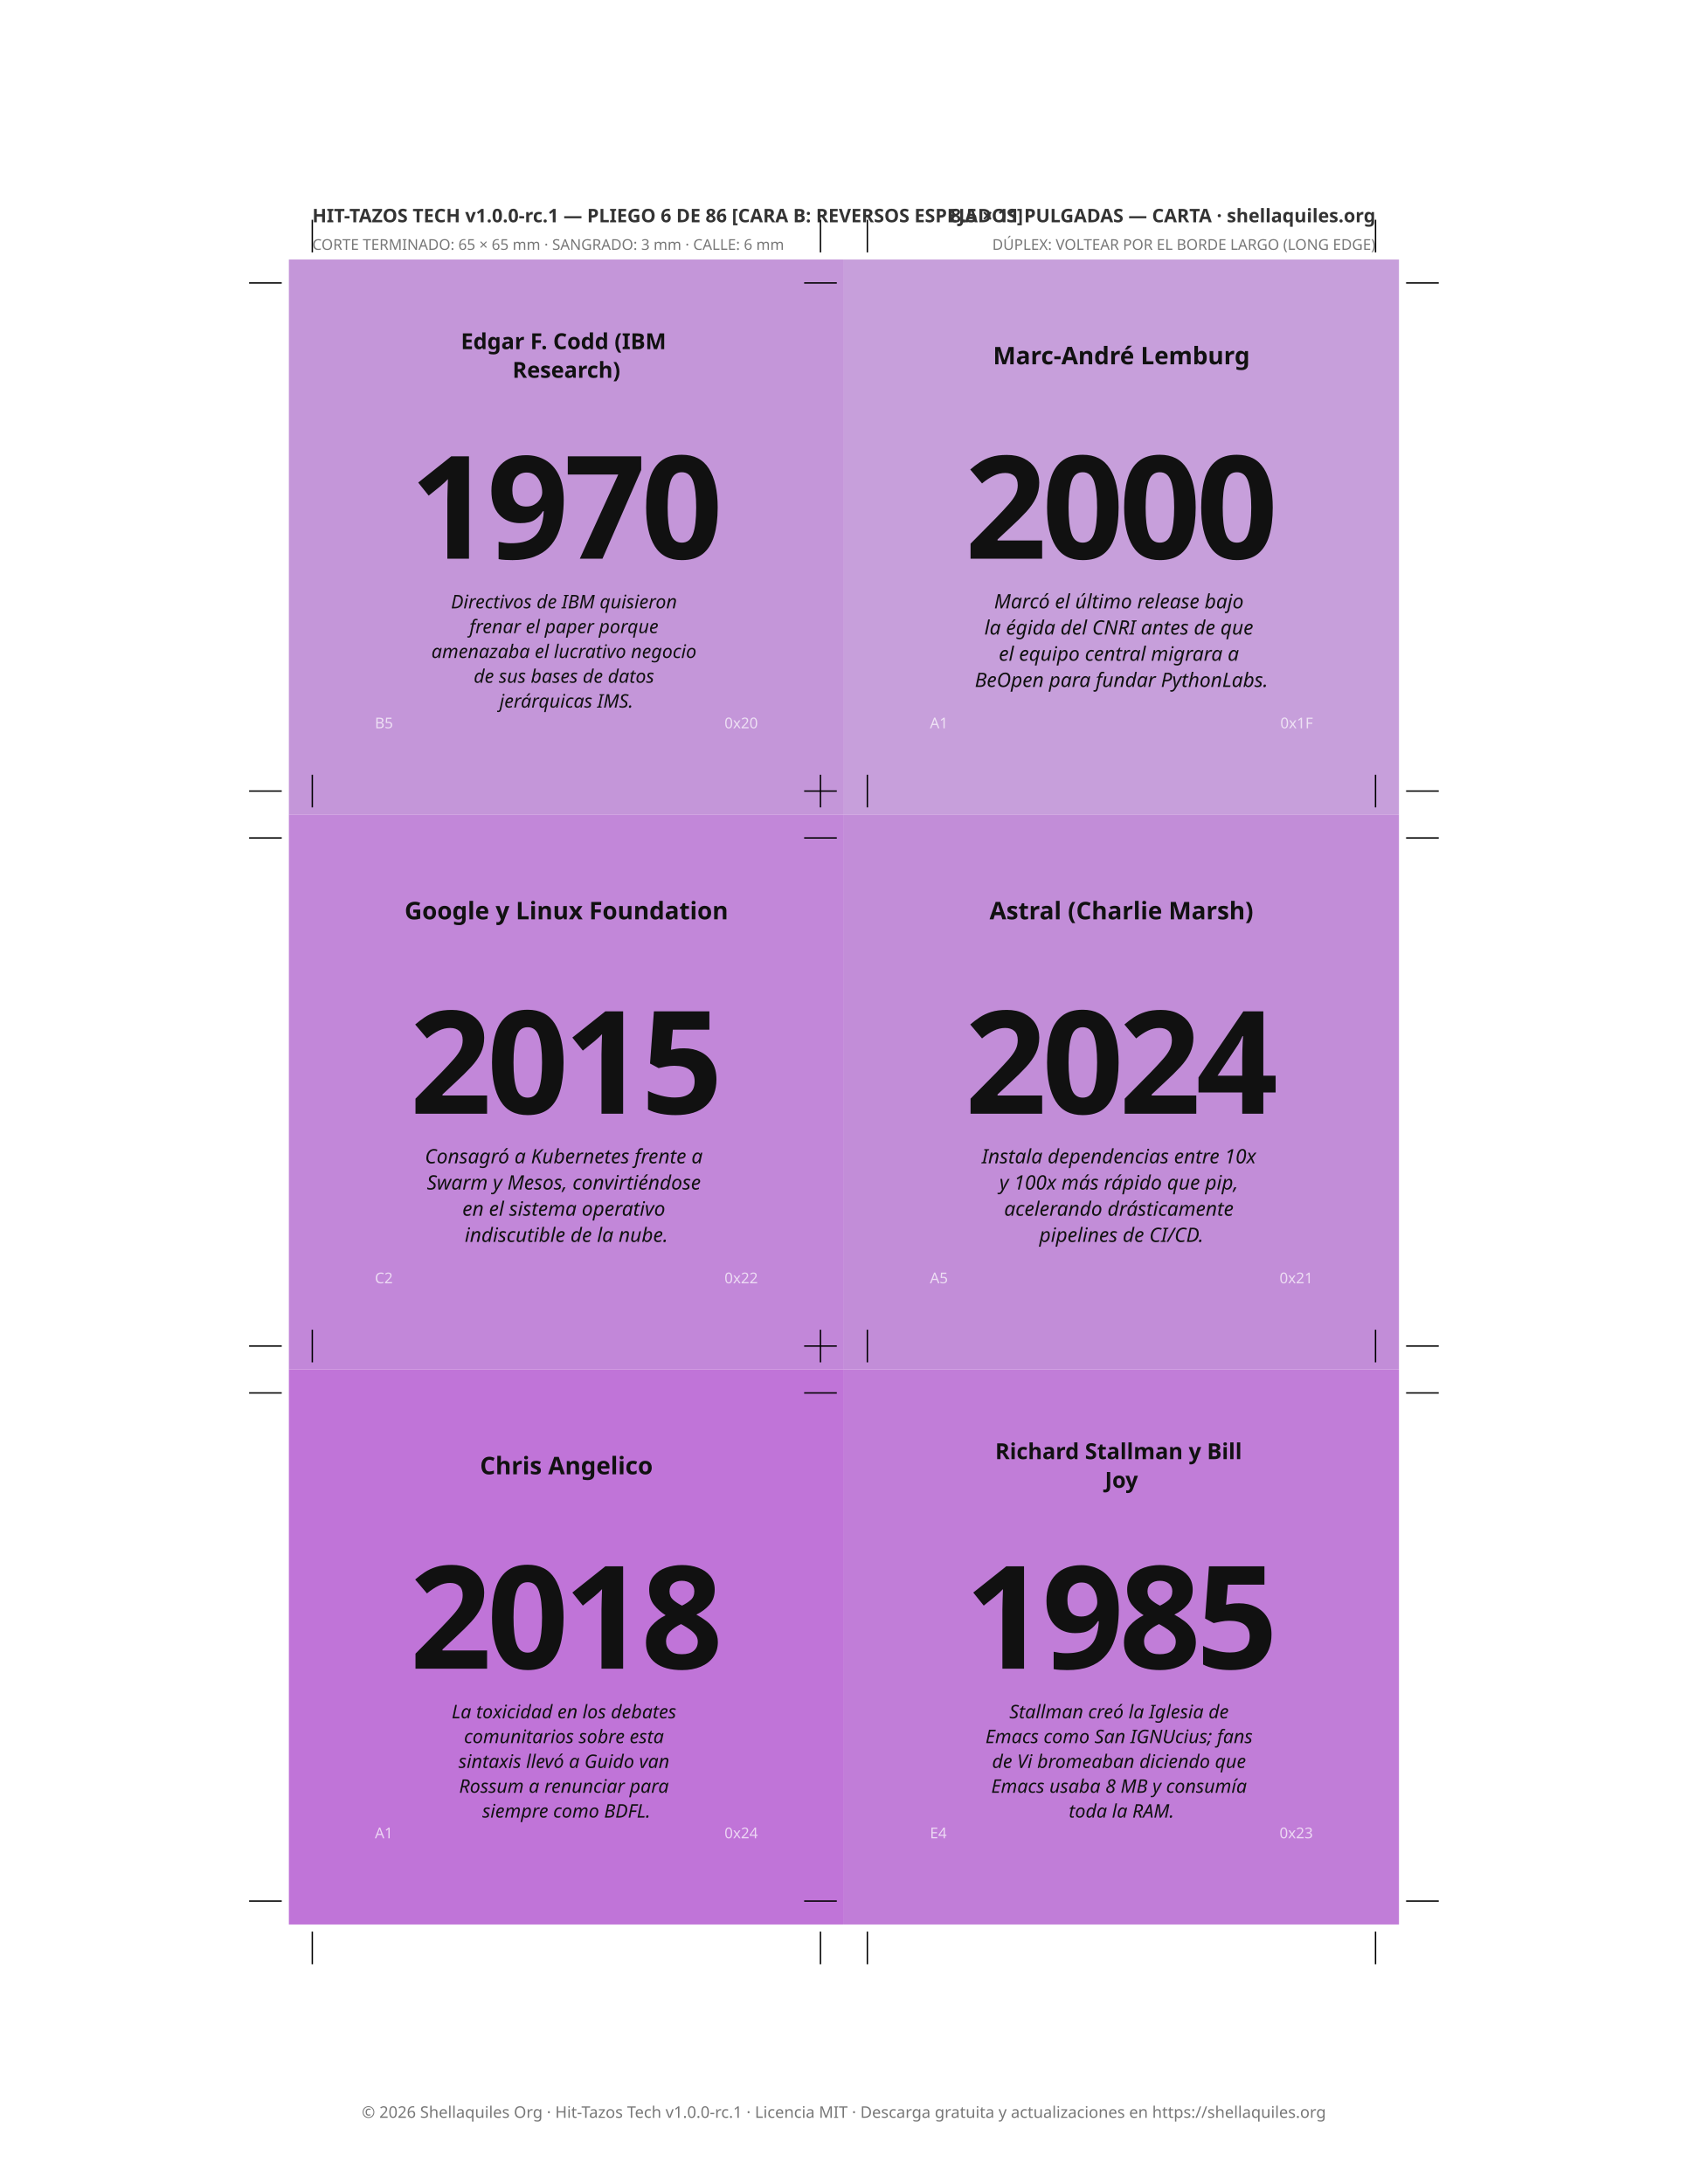
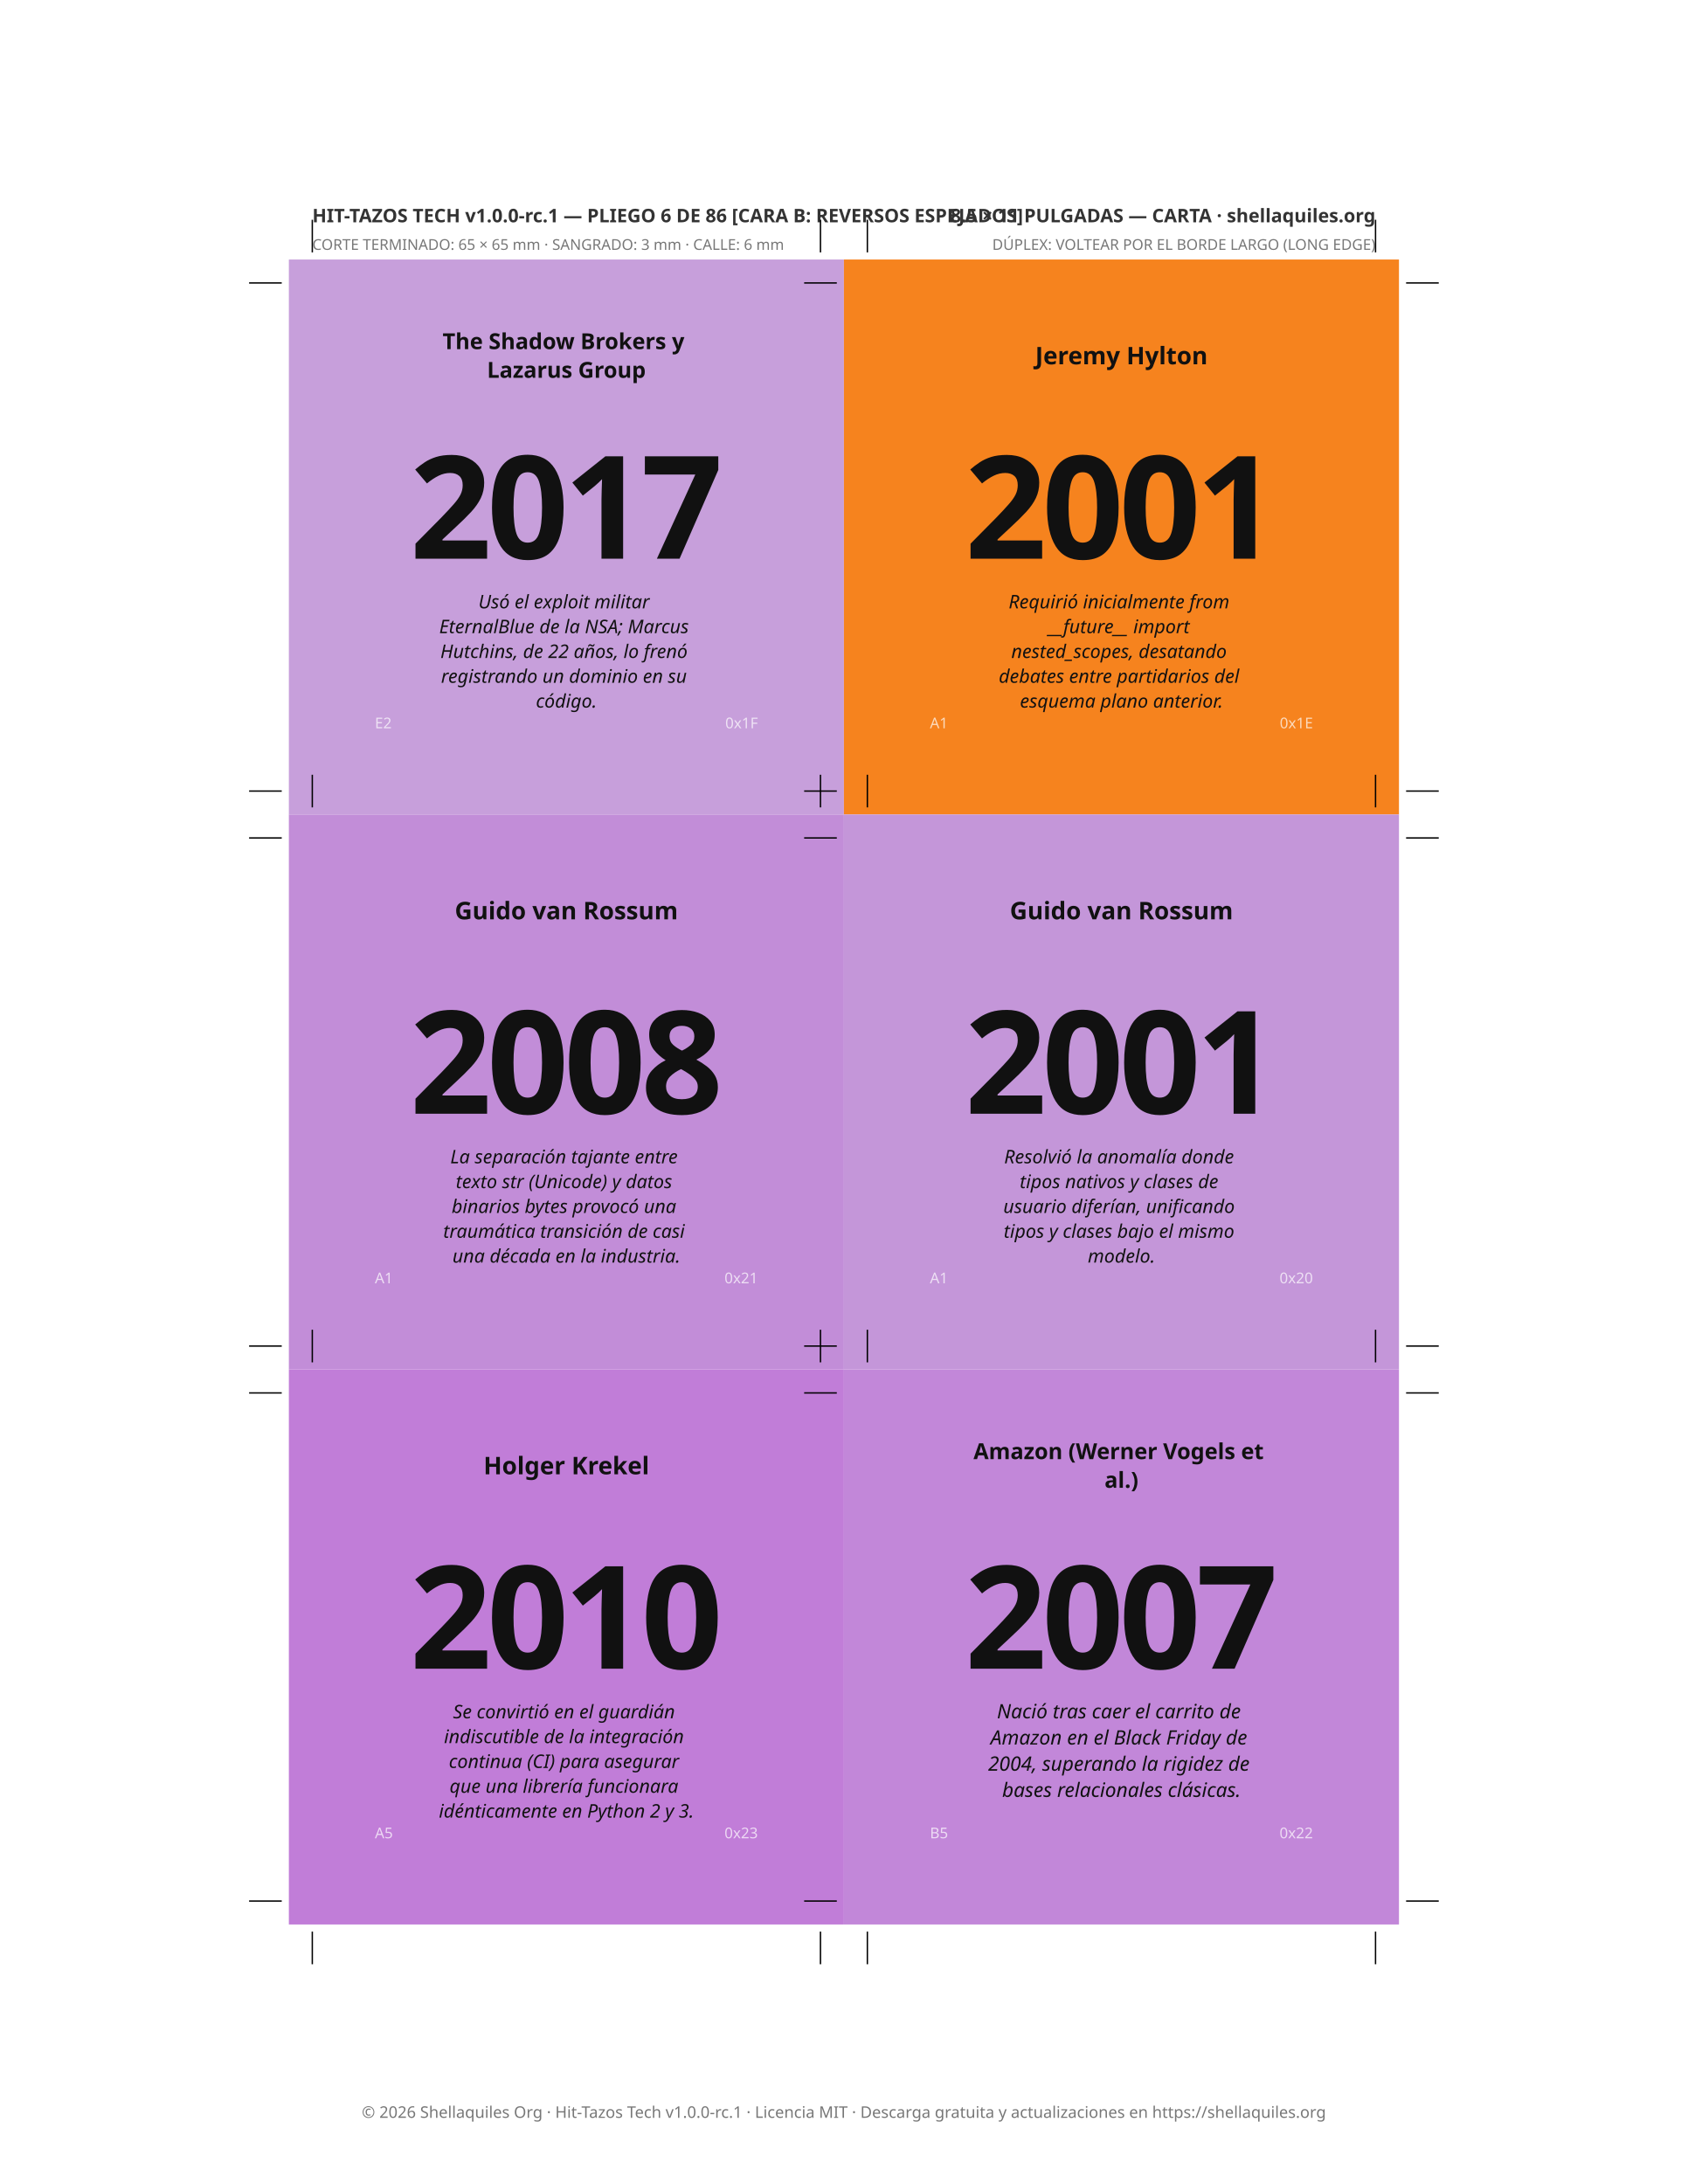
<svg xmlns="http://www.w3.org/2000/svg" width="215.9mm" height="279.4mm" viewBox="0 0 612 792" style="background-color: #ffffff;">
  <g id="encabezado_pliego">
    <text x="113.24" y="80.61" font-family="'Outfit', sans-serif" font-size="6.8" font-weight="700" fill="#333333">HIT-TAZOS TECH v1.0.0-rc.1 — PLIEGO 6 DE 86 [CARA B: REVERSOS ESPEJADOS]</text>
    <text x="498.76" y="80.61" font-family="'Outfit', sans-serif" font-size="6.8" font-weight="700" fill="#333333" text-anchor="end">8.5 × 11 PULGADAS — CARTA · shellaquiles.org</text>
    <text x="113.24" y="90.61" font-family="'Outfit', sans-serif" font-size="5.4" font-weight="500" fill="#777777">CORTE TERMINADO: 65 × 65 mm · SANGRADO: 3 mm · CALLE: 6 mm</text>
    <text x="498.76" y="90.61" font-family="'Outfit', sans-serif" font-size="5.4" font-weight="500" fill="#777777" text-anchor="end">DÚPLEX: VOLTEAR POR EL BORDE LARGO (LONG EDGE)</text>
  </g>
  <g id="tarjetas_reverso">
-     <g id="carta_0_20_reverso">
+     <g id="carta_0_1F_reverso">
      <g stroke="#000000" stroke-width="0.5" stroke-linecap="square">
        <line x1="90.57" y1="102.61" x2="101.91" y2="102.61" />
        <line x1="113.24" y1="79.94" x2="113.24" y2="91.28" />
        <line x1="308.83" y1="102.61" x2="320.17" y2="102.61" />
        <line x1="297.50" y1="79.94" x2="297.50" y2="91.28" />
        <line x1="90.57" y1="286.87" x2="101.91" y2="286.87" />
        <line x1="113.24" y1="298.20" x2="113.24" y2="309.54" />
        <line x1="308.83" y1="286.87" x2="320.17" y2="286.87" />
        <line x1="297.50" y1="298.20" x2="297.50" y2="309.54" />
      </g>
-       <rect x="104.74" y="94.11" width="201.26" height="201.26" fill="#c496d9" />
+       <rect x="104.74" y="94.11" width="201.26" height="201.26" fill="#c79fdb" />
      <g transform="translate(113.24, 102.61)">
        <text font-family="'Outfit', sans-serif" font-size="8" font-weight="600" fill="#111111" text-anchor="middle">
-           <tspan x="92.13" y="24">Edgar F. Codd (IBM</tspan>
-           <tspan x="92.13" y="34.4">Research)</tspan>
+           <tspan x="92.13" y="24">The Shadow Brokers y</tspan>
+           <tspan x="92.13" y="34.4">Lazarus Group</tspan>
        </text>
-         <text x="92.13" y="100" font-family="'Space Grotesk', sans-serif" font-size="52" font-weight="900" letter-spacing="-1.8" fill="#111111" text-anchor="middle">1970</text>
+         <text x="92.13" y="100" font-family="'Space Grotesk', sans-serif" font-size="52" font-weight="900" letter-spacing="-1.8" fill="#111111" text-anchor="middle">2017</text>
        <text font-family="'Outfit', sans-serif" font-size="6.8" font-weight="400" font-style="italic" fill="#111111" text-anchor="middle">
-           <tspan x="92.13" y="118.0">Directivos de IBM quisieron</tspan>
-           <tspan x="92.13" y="127.0">frenar el paper porque</tspan>
-           <tspan x="92.13" y="136.0">amenazaba el lucrativo negocio</tspan>
-           <tspan x="92.13" y="145.0">de sus bases de datos</tspan>
-           <tspan x="92.13" y="154.0">jerárquicas IMS.</tspan>
+           <tspan x="92.13" y="118.0">Usó el exploit militar</tspan>
+           <tspan x="92.13" y="127.0">EternalBlue de la NSA; Marcus</tspan>
+           <tspan x="92.13" y="136.0">Hutchins, de 22 años, lo frenó</tspan>
+           <tspan x="92.13" y="145.0">registrando un dominio en su</tspan>
+           <tspan x="92.13" y="154.0">código.</tspan>
        </text>
-         <text x="22.68" y="161.5" font-family="'Outfit', sans-serif" font-size="5.4" font-weight="500" fill="rgba(255, 255, 255, 0.7)">B5</text>
-         <text x="161.57" y="161.5" font-family="'Space Grotesk', sans-serif" font-size="5.4" font-weight="500" fill="rgba(255, 255, 255, 0.7)" text-anchor="end">0x20</text>
+         <text x="22.68" y="161.5" font-family="'Outfit', sans-serif" font-size="5.4" font-weight="500" fill="rgba(255, 255, 255, 0.7)">E2</text>
+         <text x="161.57" y="161.5" font-family="'Space Grotesk', sans-serif" font-size="5.4" font-weight="500" fill="rgba(255, 255, 255, 0.7)" text-anchor="end">0x1F</text>
      </g>
    </g>
-     <g id="carta_0_1F_reverso">
+     <g id="carta_0_1E_reverso">
      <g stroke="#000000" stroke-width="0.5" stroke-linecap="square">
        <line x1="291.83" y1="102.61" x2="303.17" y2="102.61" />
        <line x1="314.50" y1="79.94" x2="314.50" y2="91.28" />
        <line x1="510.09" y1="102.61" x2="521.43" y2="102.61" />
        <line x1="498.76" y1="79.94" x2="498.76" y2="91.28" />
        <line x1="291.83" y1="286.87" x2="303.17" y2="286.87" />
        <line x1="314.50" y1="298.20" x2="314.50" y2="309.54" />
        <line x1="510.09" y1="286.87" x2="521.43" y2="286.87" />
        <line x1="498.76" y1="298.20" x2="498.76" y2="309.54" />
      </g>
-       <rect x="306.00" y="94.11" width="201.26" height="201.26" fill="#c79fdb" />
+       <rect x="306.00" y="94.11" width="201.26" height="201.26" fill="#f6831e" />
      <g transform="translate(314.50, 102.61)">
        <text font-family="'Outfit', sans-serif" font-size="8.8" font-weight="600" fill="#111111" text-anchor="middle">
-           <tspan x="92.13" y="29.5">Marc-André Lemburg</tspan>
+           <tspan x="92.13" y="29.5">Jeremy Hylton</tspan>
        </text>
-         <text x="92.13" y="100" font-family="'Space Grotesk', sans-serif" font-size="52" font-weight="900" letter-spacing="-1.8" fill="#111111" text-anchor="middle">2000</text>
-         <text font-family="'Outfit', sans-serif" font-size="7.2" font-weight="400" font-style="italic" fill="#111111" text-anchor="middle">
-           <tspan x="92.13" y="118.0">Marcó el último release bajo</tspan>
-           <tspan x="92.13" y="127.5">la égida del CNRI antes de que</tspan>
-           <tspan x="92.13" y="137.0">el equipo central migrara a</tspan>
-           <tspan x="92.13" y="146.5">BeOpen para fundar PythonLabs.</tspan>
+         <text x="92.13" y="100" font-family="'Space Grotesk', sans-serif" font-size="52" font-weight="900" letter-spacing="-1.8" fill="#111111" text-anchor="middle">2001</text>
+         <text font-family="'Outfit', sans-serif" font-size="6.8" font-weight="400" font-style="italic" fill="#111111" text-anchor="middle">
+           <tspan x="92.13" y="118.0">Requirió inicialmente from</tspan>
+           <tspan x="92.13" y="127.0">__future__ import</tspan>
+           <tspan x="92.13" y="136.0">nested_scopes, desatando</tspan>
+           <tspan x="92.13" y="145.0">debates entre partidarios del</tspan>
+           <tspan x="92.13" y="154.0">esquema plano anterior.</tspan>
        </text>
        <text x="22.68" y="161.5" font-family="'Outfit', sans-serif" font-size="5.4" font-weight="500" fill="rgba(255, 255, 255, 0.7)">A1</text>
-         <text x="161.57" y="161.5" font-family="'Space Grotesk', sans-serif" font-size="5.4" font-weight="500" fill="rgba(255, 255, 255, 0.7)" text-anchor="end">0x1F</text>
+         <text x="161.57" y="161.5" font-family="'Space Grotesk', sans-serif" font-size="5.4" font-weight="500" fill="rgba(255, 255, 255, 0.7)" text-anchor="end">0x1E</text>
      </g>
    </g>
-     <g id="carta_0_22_reverso">
+     <g id="carta_0_21_reverso">
      <g stroke="#000000" stroke-width="0.5" stroke-linecap="square">
        <line x1="90.57" y1="303.87" x2="101.91" y2="303.87" />
        <line x1="113.24" y1="281.20" x2="113.24" y2="292.54" />
        <line x1="308.83" y1="303.87" x2="320.17" y2="303.87" />
        <line x1="297.50" y1="281.20" x2="297.50" y2="292.54" />
        <line x1="90.57" y1="488.13" x2="101.91" y2="488.13" />
        <line x1="113.24" y1="499.46" x2="113.24" y2="510.80" />
        <line x1="308.83" y1="488.13" x2="320.17" y2="488.13" />
        <line x1="297.50" y1="499.46" x2="297.50" y2="510.80" />
      </g>
-       <rect x="104.74" y="295.37" width="201.26" height="201.26" fill="#c287d9" />
+       <rect x="104.74" y="295.37" width="201.26" height="201.26" fill="#c28dd8" />
      <g transform="translate(113.24, 303.87)">
        <text font-family="'Outfit', sans-serif" font-size="8.8" font-weight="600" fill="#111111" text-anchor="middle">
-           <tspan x="92.13" y="29.5">Google y Linux Foundation</tspan>
+           <tspan x="92.13" y="29.5">Guido van Rossum</tspan>
        </text>
-         <text x="92.13" y="100" font-family="'Space Grotesk', sans-serif" font-size="52" font-weight="900" letter-spacing="-1.8" fill="#111111" text-anchor="middle">2015</text>
-         <text font-family="'Outfit', sans-serif" font-size="7.2" font-weight="400" font-style="italic" fill="#111111" text-anchor="middle">
-           <tspan x="92.13" y="118.0">Consagró a Kubernetes frente a</tspan>
-           <tspan x="92.13" y="127.5">Swarm y Mesos, convirtiéndose</tspan>
-           <tspan x="92.13" y="137.0">en el sistema operativo</tspan>
-           <tspan x="92.13" y="146.5">indiscutible de la nube.</tspan>
+         <text x="92.13" y="100" font-family="'Space Grotesk', sans-serif" font-size="52" font-weight="900" letter-spacing="-1.8" fill="#111111" text-anchor="middle">2008</text>
+         <text font-family="'Outfit', sans-serif" font-size="6.8" font-weight="400" font-style="italic" fill="#111111" text-anchor="middle">
+           <tspan x="92.13" y="118.0">La separación tajante entre</tspan>
+           <tspan x="92.13" y="127.0">texto str (Unicode) y datos</tspan>
+           <tspan x="92.13" y="136.0">binarios bytes provocó una</tspan>
+           <tspan x="92.13" y="145.0">traumática transición de casi</tspan>
+           <tspan x="92.13" y="154.0">una década en la industria.</tspan>
        </text>
-         <text x="22.68" y="161.5" font-family="'Outfit', sans-serif" font-size="5.4" font-weight="500" fill="rgba(255, 255, 255, 0.7)">C2</text>
-         <text x="161.57" y="161.5" font-family="'Space Grotesk', sans-serif" font-size="5.4" font-weight="500" fill="rgba(255, 255, 255, 0.7)" text-anchor="end">0x22</text>
+         <text x="22.68" y="161.5" font-family="'Outfit', sans-serif" font-size="5.4" font-weight="500" fill="rgba(255, 255, 255, 0.7)">A1</text>
+         <text x="161.57" y="161.5" font-family="'Space Grotesk', sans-serif" font-size="5.4" font-weight="500" fill="rgba(255, 255, 255, 0.7)" text-anchor="end">0x21</text>
      </g>
    </g>
-     <g id="carta_0_21_reverso">
+     <g id="carta_0_20_reverso">
      <g stroke="#000000" stroke-width="0.5" stroke-linecap="square">
        <line x1="291.83" y1="303.87" x2="303.17" y2="303.87" />
        <line x1="314.50" y1="281.20" x2="314.50" y2="292.54" />
        <line x1="510.09" y1="303.87" x2="521.43" y2="303.87" />
        <line x1="498.76" y1="281.20" x2="498.76" y2="292.54" />
        <line x1="291.83" y1="488.13" x2="303.17" y2="488.13" />
        <line x1="314.50" y1="499.46" x2="314.50" y2="510.80" />
        <line x1="510.09" y1="488.13" x2="521.43" y2="488.13" />
        <line x1="498.76" y1="499.46" x2="498.76" y2="510.80" />
      </g>
-       <rect x="306.00" y="295.37" width="201.26" height="201.26" fill="#c28dd8" />
+       <rect x="306.00" y="295.37" width="201.26" height="201.26" fill="#c496d9" />
      <g transform="translate(314.50, 303.87)">
        <text font-family="'Outfit', sans-serif" font-size="8.8" font-weight="600" fill="#111111" text-anchor="middle">
-           <tspan x="92.13" y="29.5">Astral (Charlie Marsh)</tspan>
+           <tspan x="92.13" y="29.5">Guido van Rossum</tspan>
        </text>
-         <text x="92.13" y="100" font-family="'Space Grotesk', sans-serif" font-size="52" font-weight="900" letter-spacing="-1.8" fill="#111111" text-anchor="middle">2024</text>
-         <text font-family="'Outfit', sans-serif" font-size="7.2" font-weight="400" font-style="italic" fill="#111111" text-anchor="middle">
-           <tspan x="92.13" y="118.0">Instala dependencias entre 10x</tspan>
-           <tspan x="92.13" y="127.5">y 100x más rápido que pip,</tspan>
-           <tspan x="92.13" y="137.0">acelerando drásticamente</tspan>
-           <tspan x="92.13" y="146.5">pipelines de CI/CD.</tspan>
+         <text x="92.13" y="100" font-family="'Space Grotesk', sans-serif" font-size="52" font-weight="900" letter-spacing="-1.8" fill="#111111" text-anchor="middle">2001</text>
+         <text font-family="'Outfit', sans-serif" font-size="6.8" font-weight="400" font-style="italic" fill="#111111" text-anchor="middle">
+           <tspan x="92.13" y="118.0">Resolvió la anomalía donde</tspan>
+           <tspan x="92.13" y="127.0">tipos nativos y clases de</tspan>
+           <tspan x="92.13" y="136.0">usuario diferían, unificando</tspan>
+           <tspan x="92.13" y="145.0">tipos y clases bajo el mismo</tspan>
+           <tspan x="92.13" y="154.0">modelo.</tspan>
        </text>
-         <text x="22.68" y="161.5" font-family="'Outfit', sans-serif" font-size="5.4" font-weight="500" fill="rgba(255, 255, 255, 0.7)">A5</text>
-         <text x="161.57" y="161.5" font-family="'Space Grotesk', sans-serif" font-size="5.4" font-weight="500" fill="rgba(255, 255, 255, 0.7)" text-anchor="end">0x21</text>
+         <text x="22.68" y="161.5" font-family="'Outfit', sans-serif" font-size="5.4" font-weight="500" fill="rgba(255, 255, 255, 0.7)">A1</text>
+         <text x="161.57" y="161.5" font-family="'Space Grotesk', sans-serif" font-size="5.4" font-weight="500" fill="rgba(255, 255, 255, 0.7)" text-anchor="end">0x20</text>
      </g>
    </g>
-     <g id="carta_0_24_reverso">
+     <g id="carta_0_23_reverso">
      <g stroke="#000000" stroke-width="0.5" stroke-linecap="square">
        <line x1="90.57" y1="505.13" x2="101.91" y2="505.13" />
        <line x1="113.24" y1="482.46" x2="113.24" y2="493.80" />
        <line x1="308.83" y1="505.13" x2="320.17" y2="505.13" />
        <line x1="297.50" y1="482.46" x2="297.50" y2="493.80" />
        <line x1="90.57" y1="689.39" x2="101.91" y2="689.39" />
        <line x1="113.24" y1="700.72" x2="113.24" y2="712.06" />
        <line x1="308.83" y1="689.39" x2="320.17" y2="689.39" />
        <line x1="297.50" y1="700.72" x2="297.50" y2="712.06" />
      </g>
-       <rect x="104.74" y="496.63" width="201.26" height="201.26" fill="#c074d8" />
+       <rect x="104.74" y="496.63" width="201.26" height="201.26" fill="#c17dd8" />
      <g transform="translate(113.24, 505.13)">
        <text font-family="'Outfit', sans-serif" font-size="8.8" font-weight="600" fill="#111111" text-anchor="middle">
-           <tspan x="92.13" y="29.5">Chris Angelico</tspan>
+           <tspan x="92.13" y="29.5">Holger Krekel</tspan>
        </text>
-         <text x="92.13" y="100" font-family="'Space Grotesk', sans-serif" font-size="52" font-weight="900" letter-spacing="-1.8" fill="#111111" text-anchor="middle">2018</text>
+         <text x="92.13" y="100" font-family="'Space Grotesk', sans-serif" font-size="52" font-weight="900" letter-spacing="-1.8" fill="#111111" text-anchor="middle">2010</text>
        <text font-family="'Outfit', sans-serif" font-size="6.8" font-weight="400" font-style="italic" fill="#111111" text-anchor="middle">
-           <tspan x="92.13" y="118.0">La toxicidad en los debates</tspan>
-           <tspan x="92.13" y="127.0">comunitarios sobre esta</tspan>
-           <tspan x="92.13" y="136.0">sintaxis llevó a Guido van</tspan>
-           <tspan x="92.13" y="145.0">Rossum a renunciar para</tspan>
-           <tspan x="92.13" y="154.0">siempre como BDFL.</tspan>
+           <tspan x="92.13" y="118.0">Se convirtió en el guardián</tspan>
+           <tspan x="92.13" y="127.0">indiscutible de la integración</tspan>
+           <tspan x="92.13" y="136.0">continua (CI) para asegurar</tspan>
+           <tspan x="92.13" y="145.0">que una librería funcionara</tspan>
+           <tspan x="92.13" y="154.0">idénticamente en Python 2 y 3.</tspan>
        </text>
-         <text x="22.68" y="161.5" font-family="'Outfit', sans-serif" font-size="5.4" font-weight="500" fill="rgba(255, 255, 255, 0.7)">A1</text>
-         <text x="161.57" y="161.5" font-family="'Space Grotesk', sans-serif" font-size="5.4" font-weight="500" fill="rgba(255, 255, 255, 0.7)" text-anchor="end">0x24</text>
+         <text x="22.68" y="161.5" font-family="'Outfit', sans-serif" font-size="5.4" font-weight="500" fill="rgba(255, 255, 255, 0.7)">A5</text>
+         <text x="161.57" y="161.5" font-family="'Space Grotesk', sans-serif" font-size="5.4" font-weight="500" fill="rgba(255, 255, 255, 0.7)" text-anchor="end">0x23</text>
      </g>
    </g>
-     <g id="carta_0_23_reverso">
+     <g id="carta_0_22_reverso">
      <g stroke="#000000" stroke-width="0.5" stroke-linecap="square">
        <line x1="291.83" y1="505.13" x2="303.17" y2="505.13" />
        <line x1="314.50" y1="482.46" x2="314.50" y2="493.80" />
        <line x1="510.09" y1="505.13" x2="521.43" y2="505.13" />
        <line x1="498.76" y1="482.46" x2="498.76" y2="493.80" />
        <line x1="291.83" y1="689.39" x2="303.17" y2="689.39" />
        <line x1="314.50" y1="700.72" x2="314.50" y2="712.06" />
        <line x1="510.09" y1="689.39" x2="521.43" y2="689.39" />
        <line x1="498.76" y1="700.72" x2="498.76" y2="712.06" />
      </g>
-       <rect x="306.00" y="496.63" width="201.26" height="201.26" fill="#c17dd8" />
+       <rect x="306.00" y="496.63" width="201.26" height="201.26" fill="#c287d9" />
      <g transform="translate(314.50, 505.13)">
        <text font-family="'Outfit', sans-serif" font-size="8" font-weight="600" fill="#111111" text-anchor="middle">
-           <tspan x="92.13" y="24">Richard Stallman y Bill</tspan>
-           <tspan x="92.13" y="34.4">Joy</tspan>
+           <tspan x="92.13" y="24">Amazon (Werner Vogels et</tspan>
+           <tspan x="92.13" y="34.4">al.)</tspan>
        </text>
-         <text x="92.13" y="100" font-family="'Space Grotesk', sans-serif" font-size="52" font-weight="900" letter-spacing="-1.8" fill="#111111" text-anchor="middle">1985</text>
-         <text font-family="'Outfit', sans-serif" font-size="6.8" font-weight="400" font-style="italic" fill="#111111" text-anchor="middle">
-           <tspan x="92.13" y="118.0">Stallman creó la Iglesia de</tspan>
-           <tspan x="92.13" y="127.0">Emacs como San IGNUcius; fans</tspan>
-           <tspan x="92.13" y="136.0">de Vi bromeaban diciendo que</tspan>
-           <tspan x="92.13" y="145.0">Emacs usaba 8 MB y consumía</tspan>
-           <tspan x="92.13" y="154.0">toda la RAM.</tspan>
+         <text x="92.13" y="100" font-family="'Space Grotesk', sans-serif" font-size="52" font-weight="900" letter-spacing="-1.8" fill="#111111" text-anchor="middle">2007</text>
+         <text font-family="'Outfit', sans-serif" font-size="7.2" font-weight="400" font-style="italic" fill="#111111" text-anchor="middle">
+           <tspan x="92.13" y="118.0">Nació tras caer el carrito de</tspan>
+           <tspan x="92.13" y="127.5">Amazon en el Black Friday de</tspan>
+           <tspan x="92.13" y="137.0">2004, superando la rigidez de</tspan>
+           <tspan x="92.13" y="146.5">bases relacionales clásicas.</tspan>
        </text>
-         <text x="22.68" y="161.5" font-family="'Outfit', sans-serif" font-size="5.4" font-weight="500" fill="rgba(255, 255, 255, 0.7)">E4</text>
-         <text x="161.57" y="161.5" font-family="'Space Grotesk', sans-serif" font-size="5.4" font-weight="500" fill="rgba(255, 255, 255, 0.7)" text-anchor="end">0x23</text>
+         <text x="22.68" y="161.5" font-family="'Outfit', sans-serif" font-size="5.4" font-weight="500" fill="rgba(255, 255, 255, 0.7)">B5</text>
+         <text x="161.57" y="161.5" font-family="'Space Grotesk', sans-serif" font-size="5.4" font-weight="500" fill="rgba(255, 255, 255, 0.7)" text-anchor="end">0x22</text>
      </g>
    </g>
  </g>
  <g id="pie_pliego">
    <text x="306.00" y="768.00" font-family="'Outfit', sans-serif" font-size="5.8" font-weight="500" fill="#777777" text-anchor="middle">© 2026 Shellaquiles Org · Hit-Tazos Tech v1.0.0-rc.1 · Licencia MIT · Descarga gratuita y actualizaciones en https://shellaquiles.org</text>
  </g>
</svg>
